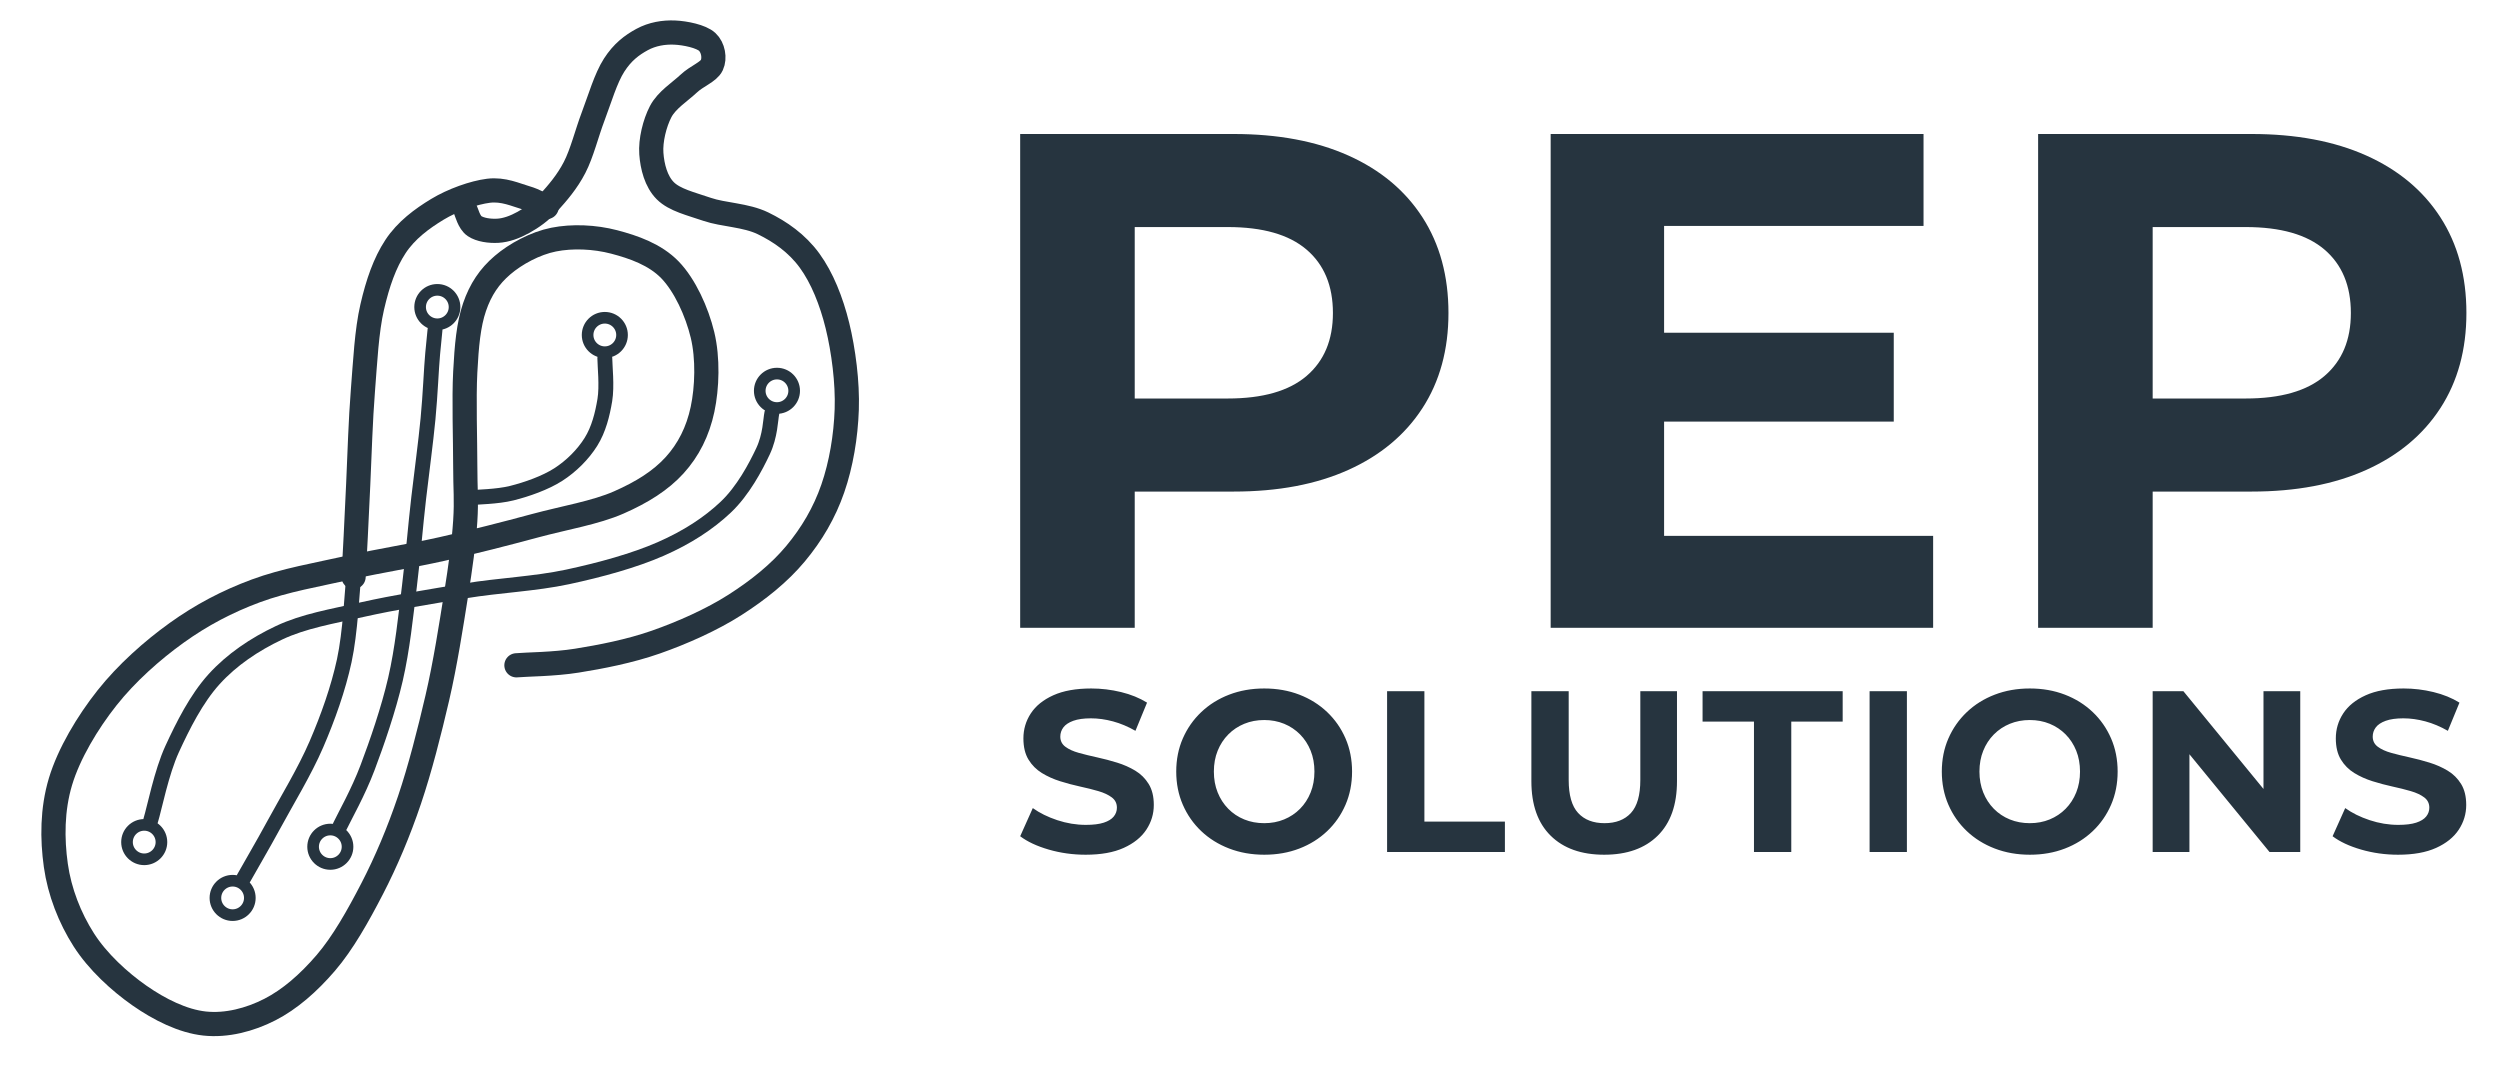
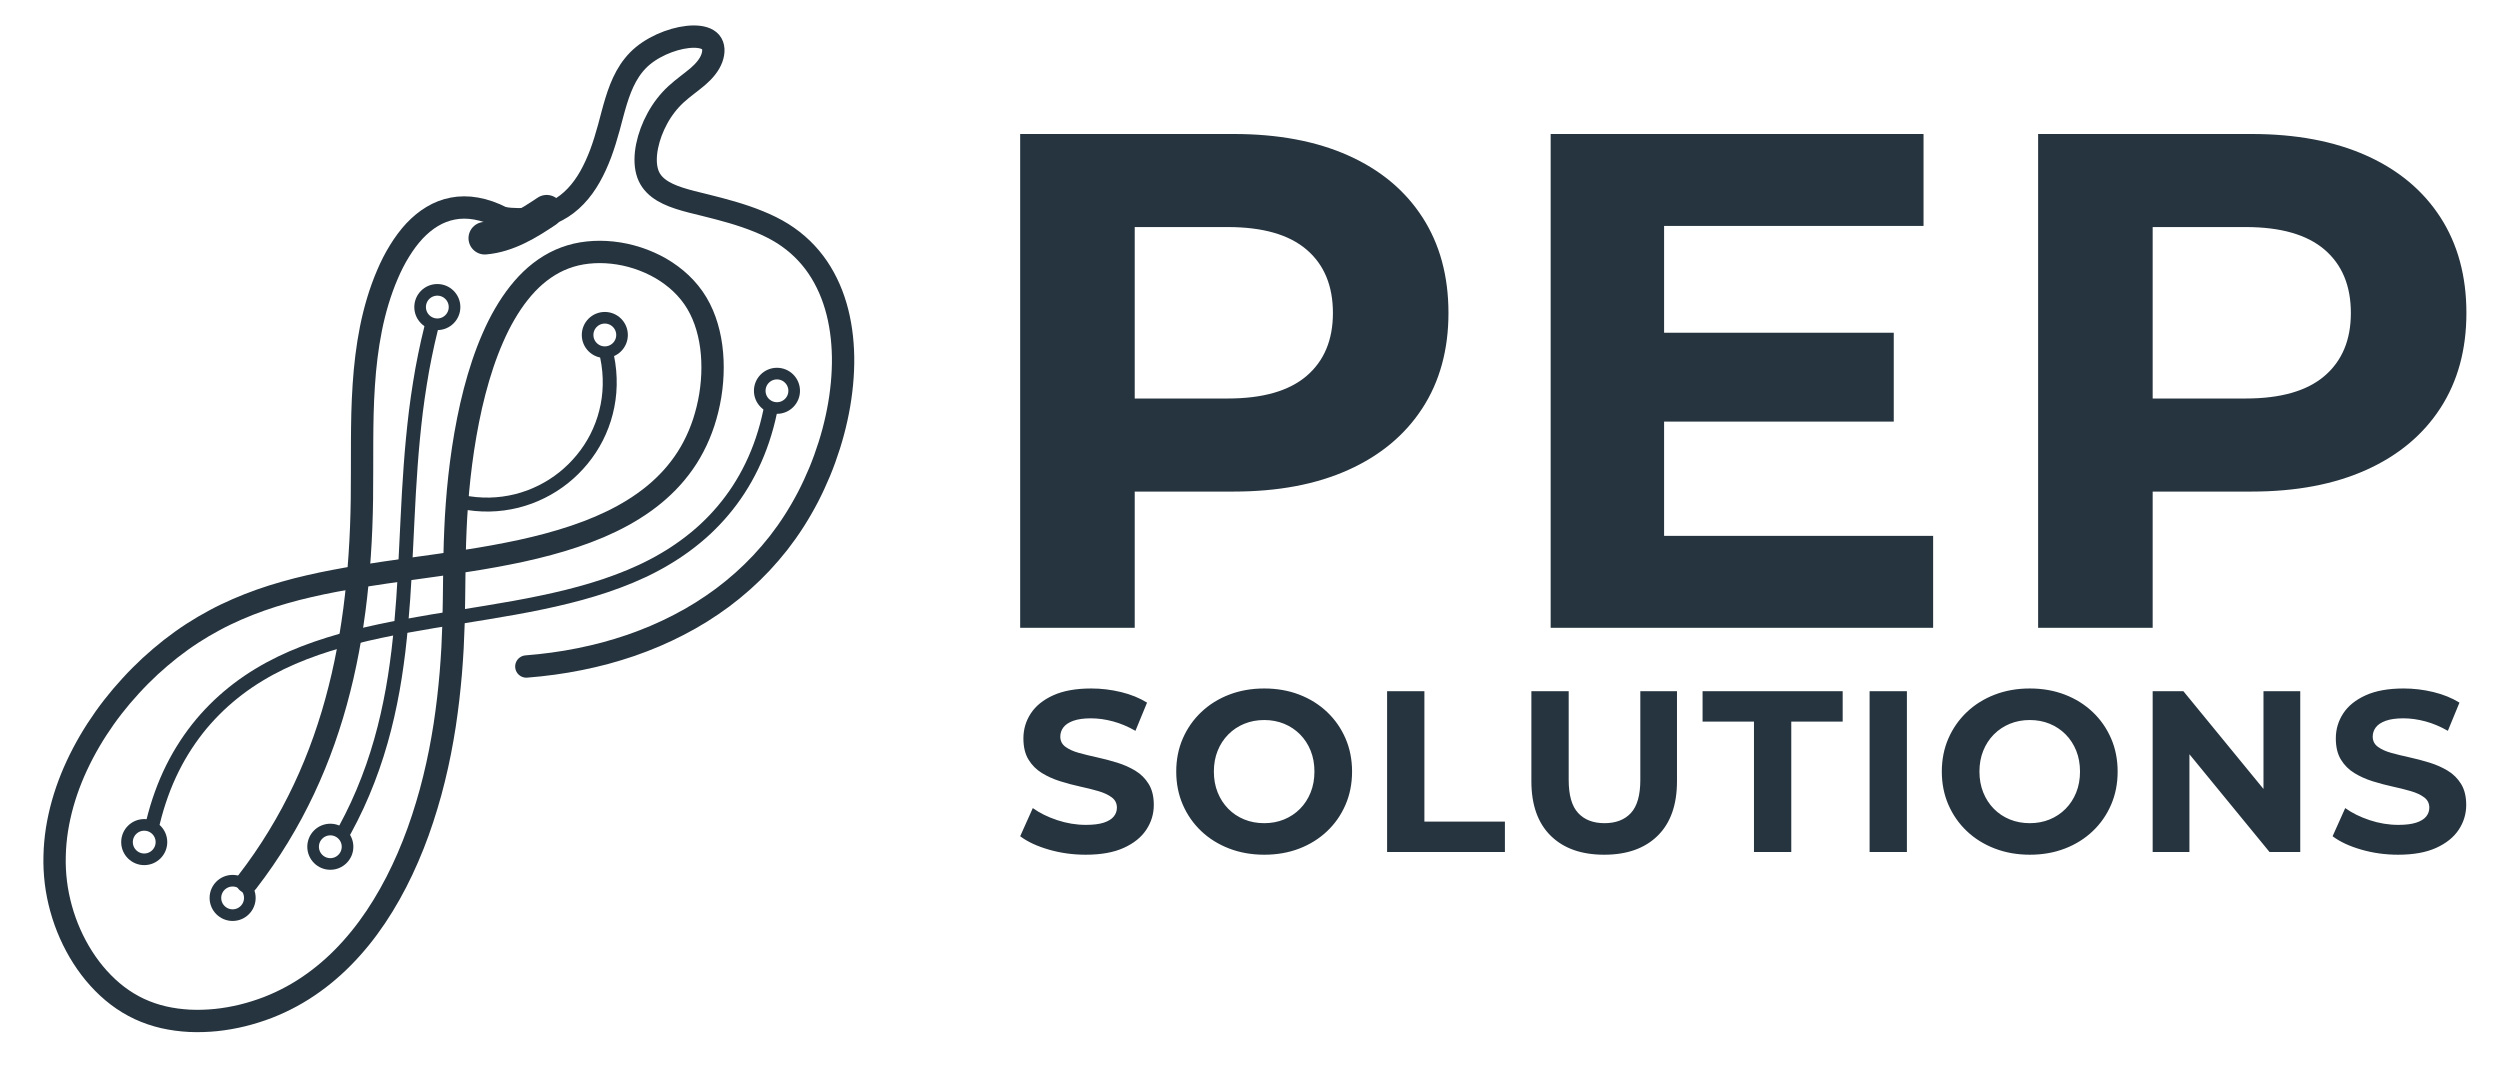
<svg xmlns="http://www.w3.org/2000/svg" viewBox="0 0 446 192" fill="none" stroke-linecap="round" stroke-linejoin="round">
  <g transform="translate(0 0) scale(0.83)">
-     <g stroke="#26343F" stroke-width="5.2" data-spesse="1">
-       <path d="M100 100 C100 94.7 99.7 85.7 100 80 C100.3 74.3 100.7 69.8 102 66 C103.3 62.2 105.2 59.4 108 57 C110.8 54.6 115 52.3 119 51.5 C123 50.7 127.8 50.9 132 52 C136.2 53.1 140.8 54.7 144 58 C147.2 61.3 149.8 67 151 72 C152.2 77 152 83.3 151 88 C150 92.7 148 96.7 145 100 C142 103.3 138 105.8 133 108 C128 110.2 121.3 111.3 115 113 C108.7 114.7 101.7 116.5 95 118 C88.3 119.5 81.7 120.5 75 122 C68.3 123.5 61.2 124.7 55 127 C48.8 129.3 43.3 132.2 38 136 C32.7 139.8 27.2 144.7 23 150 C18.8 155.3 14.8 162 13 168 C11.2 174 11.2 180.3 12 186 C12.8 191.7 15 197.3 18 202 C21 206.7 25.7 211 30 214 C34.3 217 39.3 219.5 44 220 C48.7 220.5 53.7 219.2 58 217 C62.3 214.8 66.3 211.3 70 207 C73.7 202.7 77 196.8 80 191 C83 185.2 85.7 178.8 88 172 C90.3 165.2 92.3 157.3 94 150 C95.7 142.7 97 134.3 98 128 C99 121.7 99.7 116.7 100 112 C100.3 107.3 100 105.3 100 100 Z" />
-       <path d="M76 124 C76.2 120.7 76.7 110.7 77 104 C77.3 97.3 77.5 90.3 78 84 C78.5 77.7 78.8 71.2 80 66 C81.2 60.8 82.7 56.5 85 53 C87.3 49.5 90.7 47 94 45 C97.3 43 101.8 41.4 105 41 C108.2 40.6 110.9 41.9 113 42.5 C115.1 43.1 116.8 44.2 117.5 44.5" />
-       <path d="M100 45 C100.3 45.6 100.8 47.8 102 48.6 C103.2 49.4 105.2 49.7 107 49.6 C108.8 49.5 110.7 48.8 112.5 47.8 C114.3 46.8 116.2 45.5 118 43.5 C119.8 41.5 121.9 39.1 123.5 36 C125.1 32.9 126.1 28.7 127.5 25 C128.9 21.3 130.2 16.8 132 14 C133.8 11.2 135.8 9.7 138 8.5 C140.2 7.3 142.7 6.9 145 7 C147.3 7.1 150.7 7.8 152 9 C153.3 10.2 153.7 12.5 153 14 C152.3 15.5 149.8 16.3 148 18 C146.2 19.7 143.3 21.5 142 24 C140.7 26.5 139.8 30.2 140 33 C140.2 35.8 141 39 143 41 C145 43 148.5 43.8 152 45 C155.5 46.2 160.3 46.2 164 48 C167.7 49.8 171.3 52.3 174 56 C176.7 59.7 178.7 64.7 180 70 C181.3 75.3 182.2 82.2 182 88 C181.8 93.8 180.8 99.8 179 105 C177.2 110.2 174.5 114.8 171 119 C167.5 123.2 163 126.8 158 130 C153 133.2 146.7 136 141 138 C135.3 140 129 141.2 124 142 C119 142.8 113.2 142.8 111 143" />
+     <g stroke="#26343F" stroke-width="4.8" data-spesse="1">
+       <path d="M108.04 46.83 C106.04 45.8 104.15 45.15 102.36 44.83 C100.57 44.51 98.89 44.53 97.32 44.83 C95.74 45.13 94.27 45.71 92.89 46.54 C91.52 47.36 90.25 48.42 89.08 49.66 C87.92 50.91 86.85 52.35 85.88 53.93 C84.9 55.51 84.03 57.22 83.26 59.04 C82.48 60.85 81.8 62.75 81.21 64.7 C80.62 66.65 80.13 68.64 79.73 70.64 C79.33 72.63 79.01 74.65 78.76 76.67 C78.51 78.7 78.32 80.73 78.19 82.78 C78.05 84.82 77.97 86.87 77.91 88.92 C77.86 90.97 77.84 93.03 77.83 95.08 C77.82 97.13 77.82 99.18 77.82 101.23 C77.82 103.27 77.81 105.31 77.79 107.34 C77.76 109.37 77.71 111.38 77.63 113.39 C77.55 115.39 77.45 117.39 77.31 119.37 C77.18 121.35 77.02 123.32 76.83 125.28 C76.64 127.24 76.42 129.18 76.17 131.11 C75.91 133.04 75.63 134.96 75.31 136.87 C74.99 138.78 74.63 140.67 74.24 142.55 C73.85 144.43 73.42 146.29 72.95 148.14 C72.48 149.99 71.98 151.83 71.43 153.65 C70.88 155.47 70.29 157.28 69.66 159.07 C69.03 160.86 68.35 162.64 67.63 164.4 C66.91 166.16 66.14 167.9 65.33 169.63 C64.51 171.36 63.65 173.07 62.74 174.77 C61.83 176.46 60.87 178.14 59.85 179.81 C58.84 181.47 57.78 183.11 56.66 184.74 C55.54 186.37 54.37 187.98 53.14 189.57" />
+       <path d="M107.99 46.87 C110.42 47.2 112.59 47.2 114.53 46.91 C116.48 46.63 118.19 46.06 119.72 45.25 C121.24 44.45 122.57 43.41 123.74 42.18 C124.91 40.96 125.92 39.55 126.8 38 C127.68 36.45 128.44 34.76 129.11 32.99 C129.77 31.21 130.34 29.35 130.86 27.45 C131.38 25.55 131.85 23.62 132.43 21.74 C133.01 19.87 133.68 18.06 134.6 16.4 C135.52 14.74 136.68 13.23 138.21 11.97 C139.75 10.71 141.64 9.69 143.56 8.98 C145.48 8.27 147.43 7.88 149.07 7.87 C150.71 7.86 152.05 8.23 152.75 9.05 C153.45 9.88 153.5 11.18 152.99 12.55 C152.49 13.91 151.4 15.26 149.98 16.47 C148.56 17.68 146.85 18.85 145.29 20.28 C143.73 21.72 142.36 23.49 141.31 25.42 C140.25 27.35 139.49 29.42 139.09 31.39 C138.69 33.37 138.66 35.25 139.07 36.8 C139.47 38.35 140.34 39.52 141.53 40.44 C142.73 41.37 144.25 42.04 145.96 42.6 C147.67 43.16 149.56 43.61 151.5 44.08 C153.44 44.56 155.42 45.07 157.37 45.64 C159.32 46.22 161.25 46.86 163.07 47.61 C164.9 48.35 166.63 49.2 168.2 50.18 C169.76 51.16 171.17 52.27 172.43 53.49 C173.69 54.71 174.81 56.05 175.78 57.48 C176.75 58.91 177.58 60.44 178.28 62.04 C178.98 63.65 179.55 65.33 179.99 67.07 C180.43 68.82 180.75 70.62 180.95 72.47 C181.15 74.33 181.24 76.22 181.21 78.14 C181.18 80.06 181.05 82.01 180.81 83.97 C180.58 85.93 180.24 87.9 179.81 89.86 C179.38 91.83 178.86 93.78 178.25 95.71 C177.64 97.64 176.95 99.55 176.18 101.42 C175.4 103.28 174.56 105.11 173.64 106.88 C172.72 108.64 171.73 110.35 170.68 111.99 C169.63 113.63 168.52 115.19 167.35 116.7 C166.17 118.2 164.94 119.63 163.66 121 C162.37 122.37 161.03 123.67 159.64 124.91 C158.25 126.15 156.81 127.32 155.33 128.43 C153.84 129.53 152.31 130.58 150.74 131.56 C149.17 132.54 147.55 133.46 145.9 134.31 C144.25 135.17 142.56 135.96 140.84 136.7 C139.12 137.43 137.37 138.1 135.59 138.72 C133.8 139.33 131.99 139.88 130.16 140.38 C128.33 140.87 126.47 141.3 124.59 141.68 C122.71 142.06 120.82 142.38 118.9 142.64 C116.99 142.9 115.06 143.11 113.13 143.26" />
+       <path d="M98.21 108.37 C98.35 106.49 98.52 104.54 98.74 102.55 C98.96 100.56 99.22 98.53 99.53 96.48 C99.84 94.43 100.2 92.36 100.61 90.3 C101.02 88.24 101.48 86.19 102.01 84.16 C102.54 82.14 103.12 80.15 103.77 78.22 C104.42 76.28 105.14 74.4 105.93 72.6 C106.71 70.8 107.57 69.08 108.51 67.47 C109.45 65.86 110.46 64.35 111.56 62.97 C112.65 61.59 113.83 60.34 115.1 59.24 C116.37 58.15 117.73 57.21 119.18 56.44 C120.63 55.68 122.18 55.1 123.82 54.71 C125.47 54.33 127.2 54.15 128.97 54.15 C130.74 54.16 132.54 54.35 134.32 54.73 C136.1 55.11 137.86 55.68 139.54 56.42 C141.22 57.16 142.82 58.07 144.28 59.16 C145.75 60.24 147.08 61.5 148.22 62.91 C149.37 64.33 150.31 65.91 151.04 67.63 C151.77 69.34 152.3 71.18 152.65 73.09 C153 75.01 153.16 76.99 153.16 78.99 C153.16 80.99 152.99 83.01 152.67 84.99 C152.35 86.97 151.87 88.91 151.27 90.77 C150.66 92.62 149.92 94.38 149.06 96.01 C148.21 97.65 147.23 99.17 146.14 100.59 C145.06 102.01 143.87 103.33 142.58 104.55 C141.3 105.77 139.92 106.9 138.46 107.94 C137 108.99 135.46 109.94 133.85 110.83 C132.24 111.71 130.56 112.52 128.83 113.26 C127.09 114 125.3 114.67 123.47 115.29 C121.64 115.91 119.76 116.47 117.86 116.98 C115.95 117.5 114.02 117.96 112.06 118.39 C110.11 118.81 108.14 119.2 106.16 119.56 C104.19 119.92 102.21 120.25 100.24 120.55 C98.26 120.86 96.3 121.15 94.36 121.43 C92.41 121.71 90.48 121.98 88.57 122.24 C86.65 122.51 84.76 122.77 82.88 123.05 C80.99 123.32 79.13 123.6 77.29 123.9 C75.44 124.2 73.61 124.52 71.8 124.87 C69.99 125.21 68.2 125.59 66.43 126 C64.65 126.41 62.9 126.85 61.17 127.35 C59.43 127.84 57.72 128.38 56.02 128.98 C54.33 129.58 52.65 130.23 51 130.95 C49.35 131.67 47.71 132.45 46.1 133.32 C44.49 134.18 42.9 135.11 41.33 136.13 C39.76 137.15 38.22 138.26 36.7 139.44 C35.19 140.63 33.71 141.89 32.27 143.21 C30.84 144.54 29.44 145.94 28.11 147.4 C26.77 148.85 25.48 150.37 24.26 151.94 C23.04 153.51 21.89 155.13 20.81 156.8 C19.74 158.46 18.74 160.17 17.82 161.92 C16.91 163.66 16.08 165.44 15.35 167.24 C14.62 169.05 13.99 170.88 13.47 172.73 C12.95 174.58 12.54 176.45 12.24 178.33 C11.95 180.21 11.78 182.1 11.74 183.99 C11.69 185.88 11.78 187.77 12.01 189.66 C12.24 191.55 12.62 193.43 13.13 195.28 C13.64 197.13 14.29 198.95 15.07 200.71 C15.85 202.47 16.76 204.17 17.78 205.77 C18.81 207.38 19.95 208.89 21.21 210.28 C22.46 211.66 23.82 212.93 25.28 214.04 C26.75 215.15 28.31 216.1 29.96 216.87 C31.61 217.64 33.36 218.23 35.16 218.65 C36.96 219.06 38.82 219.31 40.7 219.41 C42.59 219.5 44.51 219.44 46.42 219.25 C48.33 219.05 50.23 218.72 52.11 218.26 C53.98 217.8 55.82 217.22 57.59 216.54 C59.36 215.85 61.06 215.06 62.69 214.17 C64.33 213.28 65.89 212.29 67.39 211.21 C68.89 210.14 70.32 208.97 71.69 207.73 C73.06 206.49 74.37 205.16 75.61 203.77 C76.85 202.38 78.04 200.92 79.16 199.39 C80.28 197.87 81.34 196.29 82.34 194.65 C83.34 193.02 84.29 191.33 85.18 189.6 C86.07 187.88 86.9 186.1 87.68 184.3 C88.46 182.5 89.19 180.66 89.86 178.8 C90.53 176.94 91.15 175.05 91.72 173.15 C92.3 171.25 92.82 169.34 93.29 167.41 C93.76 165.49 94.19 163.57 94.57 161.64 C94.95 159.72 95.28 157.8 95.58 155.89 C95.87 153.98 96.12 152.09 96.34 150.21 C96.56 148.33 96.74 146.47 96.9 144.63 C97.05 142.8 97.17 140.99 97.27 139.22 C97.36 137.44 97.43 135.71 97.48 134.01 C97.53 132.3 97.56 130.63 97.58 128.98 C97.61 127.32 97.62 125.67 97.64 124.01 C97.66 122.36 97.68 120.69 97.72 119 C97.76 117.31 97.81 115.59 97.89 113.83 C97.96 112.06 98.07 110.25 98.21 108.37 Z" />
    </g>
-     <g stroke="#26343F" stroke-width="3.2" data-piste="1">
-       <path d="M93.5 70.9 C93.4 71.8 93.3 72.8 93 76 C92.7 79.2 92.5 84.8 92 90 C91.5 95.2 90.7 101 90 107 C89.3 113 88.8 119.5 88 126 C87.2 132.5 86.5 139.5 85 146 C83.5 152.5 81 159.7 79 165 C77 170.3 74.1 175.4 73.1 177.5" />
-       <path d="M165.9 88.8 C165.6 90.2 165.6 93.6 164 97 C162.4 100.4 159.7 105.5 156 109 C152.3 112.5 147.7 115.5 142 118 C136.3 120.5 129 122.5 122 124 C115 125.5 107.3 125.8 100 127 C92.7 128.2 84.7 129.5 78 131 C71.3 132.5 65.3 133.5 60 136 C54.7 138.5 49.8 141.8 46 146 C42.2 150.2 39.3 156 37 161 C34.7 166 33.2 173.7 32.4 176.3" />
-       <path d="M130 77 C130 78.5 130.5 83 130 86 C129.5 89 128.7 92.3 127 95 C125.3 97.7 122.8 100.2 120 102 C117.2 103.8 113.2 105.2 110 106 C106.8 106.8 102.5 106.8 101 107" />
-       <path d="M76 124 C75.7 127 75.3 136 74 142 C72.7 148 70.5 154.2 68 160 C65.5 165.8 61.6 172.2 59 177 C56.4 181.8 53.5 186.7 52.4 188.7" />
+     <g stroke="#26343F" stroke-width="7.0" data-linguetta="1">
+       <path d="M117.5 45.4 C115.5 46.74 113.41 48.09 111.2 49.15 C108.99 50.21 106.67 50.99 104.2 51.2" />
+     </g>
+     <g stroke="#26343F" stroke-width="3.0" data-piste="1">
+       <path d="M92.69 70.46 C92.19 72.48 91.73 74.49 91.33 76.49 C90.92 78.49 90.56 80.48 90.25 82.46 C89.93 84.44 89.65 86.42 89.4 88.39 C89.16 90.36 88.95 92.31 88.76 94.27 C88.57 96.22 88.41 98.17 88.27 100.1 C88.13 102.04 88 103.97 87.89 105.9 C87.78 107.82 87.68 109.74 87.59 111.65 C87.49 113.57 87.4 115.47 87.31 117.37 C87.21 119.27 87.12 121.17 87.02 123.06 C86.91 124.94 86.8 126.83 86.67 128.71 C86.54 130.59 86.39 132.46 86.22 134.33 C86.05 136.2 85.86 138.06 85.64 139.92 C85.41 141.78 85.16 143.64 84.87 145.49 C84.58 147.34 84.25 149.19 83.87 151.04 C83.5 152.88 83.08 154.72 82.61 156.56 C82.14 158.4 81.62 160.24 81.04 162.07 C80.46 163.9 79.83 165.73 79.12 167.56 C78.42 169.39 77.65 171.21 76.81 173.04 C75.97 174.86 75.05 176.68 74.06 178.5" />
+       <path d="M165.55 88.39 C165.1 90.55 164.54 92.61 163.88 94.57 C163.22 96.53 162.46 98.4 161.6 100.17 C160.75 101.94 159.8 103.62 158.77 105.21 C157.74 106.8 156.62 108.3 155.43 109.71 C154.24 111.13 152.97 112.45 151.64 113.7 C150.3 114.94 148.9 116.1 147.43 117.18 C145.97 118.26 144.45 119.27 142.87 120.19 C141.3 121.12 139.68 121.97 138.01 122.75 C136.34 123.53 134.62 124.25 132.87 124.9 C131.12 125.56 129.34 126.16 127.52 126.71 C125.7 127.26 123.86 127.77 121.99 128.23 C120.12 128.7 118.22 129.12 116.31 129.52 C114.41 129.92 112.48 130.29 110.55 130.64 C108.61 130.99 106.67 131.32 104.73 131.64 C102.78 131.96 100.83 132.27 98.89 132.59 C96.94 132.9 95 133.21 93.07 133.53 C91.13 133.85 89.2 134.19 87.29 134.54 C85.38 134.89 83.48 135.26 81.6 135.66 C79.73 136.06 77.87 136.49 76.03 136.96 C74.2 137.43 72.39 137.93 70.62 138.49 C68.84 139.05 67.1 139.65 65.39 140.31 C63.68 140.97 62.01 141.69 60.38 142.48 C58.75 143.27 57.17 144.12 55.63 145.06 C54.09 145.99 52.6 147 51.17 148.09 C49.74 149.18 48.36 150.35 47.04 151.6 C45.73 152.85 44.48 154.18 43.29 155.59 C42.11 157.01 41 158.51 39.96 160.1 C38.92 161.68 37.96 163.36 37.08 165.12 C36.21 166.88 35.41 168.73 34.71 170.68 C34.01 172.62 33.4 174.65 32.88 176.78" />
+       <path d="M130.48 76.62 C130.92 78.73 131.1 80.79 131.05 82.81 C131.01 84.82 130.73 86.77 130.25 88.65 C129.78 90.52 129.09 92.31 128.24 94 C127.38 95.69 126.34 97.27 125.15 98.72 C123.96 100.17 122.62 101.5 121.16 102.67 C119.69 103.84 118.1 104.86 116.4 105.7 C114.71 106.55 112.91 107.21 111.04 107.68 C109.17 108.14 107.23 108.41 105.23 108.45 C103.24 108.49 101.19 108.3 99.12 107.87" />
    </g>
    <g stroke="#26343F" stroke-width="2.5" data-nodi="1">
      <circle cx="94" cy="66" r="3.7" />
+       <circle cx="130" cy="72" r="3.7" />
      <circle cx="167" cy="84" r="3.7" />
-       <circle cx="130" cy="72" r="3.7" />
      <circle cx="31" cy="181" r="3.7" />
      <circle cx="50" cy="193" r="3.7" />
      <circle cx="71" cy="182" r="3.7" />
    </g>
  </g>
  <g fill="#26343F">
    <path transform="translate(171.56 112.00) scale(0.12585)" d="M82.946 0.0V-700.0H385.552Q479.932 -700.0 548.113 -669.509Q616.294 -639.017 653.183 -581.931Q690.071 -524.844 690.071 -446.258Q690.071 -368.275 653.183 -311.387Q616.294 -254.499 548.113 -223.809Q479.932 -193.119 385.552 -193.119H172.915L245.331 -265.759V0.0ZM245.331 -248.207 172.915 -325.037H377.19Q451.533 -325.037 488.911 -356.993Q526.289 -388.949 526.289 -446.258Q526.289 -504.17 488.911 -536.126Q451.533 -568.082 377.19 -568.082H172.915L245.331 -644.912ZM834.946 0.0V-700.0H1363.518V-569.669H995.745V-130.331H1377.122V0.0ZM983.969 -292.326V-418.277H1321.312V-292.326ZM1525.946 0.0V-700.0H1828.552Q1922.932 -700.0 1991.113 -669.509Q2059.294 -639.017 2096.183 -581.931Q2133.071 -524.844 2133.071 -446.258Q2133.071 -368.275 2096.183 -311.387Q2059.294 -254.499 1991.113 -223.809Q1922.932 -193.119 1828.552 -193.119H1615.915L1688.331 -265.759V0.0ZM1688.331 -248.207 1615.915 -325.037H1820.19Q1894.533 -325.037 1931.911 -356.993Q1969.289 -388.949 1969.289 -446.258Q1969.289 -504.17 1931.911 -536.126Q1894.533 -568.082 1820.19 -568.082H1615.915L1688.331 -644.912Z" />
    <path transform="translate(180.85 152.00) scale(0.04099)" d="M313.173 11.776Q229.397 11.776 152.224 -10.637Q75.051 -33.051 28.085 -68.671L82.966 -191.192Q127.535 -159.175 189.337 -138.658Q251.139 -118.141 313.966 -118.141Q362.448 -118.141 391.904 -127.77Q421.36 -137.399 435.187 -154.347Q449.014 -171.294 449.014 -192.949Q449.014 -221.0 426.808 -237.732Q404.601 -254.465 368.592 -264.982Q332.584 -275.499 289.17 -284.904Q245.757 -294.309 202.145 -308.007Q158.533 -321.706 122.524 -343.8Q86.516 -365.895 64.309 -402.188Q42.102 -438.482 42.102 -494.482Q42.102 -554.051 74.378 -603.327Q106.654 -652.603 172.215 -682.19Q237.776 -711.776 337.329 -711.776Q402.898 -711.776 467.071 -696.173Q531.243 -680.569 580.209 -650.173L529.725 -527.445Q481.346 -555.255 431.94 -568.557Q382.535 -581.859 335.932 -581.859Q288.657 -581.859 259.003 -571.031Q229.348 -560.204 216.021 -542.36Q202.694 -524.516 202.694 -502.258Q202.694 -474.603 224.9 -458.069Q247.107 -441.535 283.116 -431.518Q319.124 -421.501 362.736 -411.993Q406.348 -402.484 449.762 -389.088Q493.175 -375.691 529.184 -353.898Q565.192 -332.105 587.399 -296.01Q609.606 -259.915 609.606 -204.915Q609.606 -146.346 577.028 -97.069Q544.45 -47.793 478.786 -18.009Q413.122 11.776 313.173 11.776ZM1090.519 11.776Q1007.866 11.776 937.648 -15.224Q867.431 -42.224 815.939 -91.12Q764.448 -140.017 735.853 -205.953Q707.258 -271.888 707.258 -350.187Q707.258 -428.486 735.854 -494.149Q764.45 -559.813 816.017 -608.882Q867.584 -657.95 937.565 -684.863Q1007.546 -711.776 1090.19 -711.776Q1173.173 -711.776 1242.811 -684.971Q1312.449 -658.165 1363.887 -609.291Q1415.326 -560.416 1443.922 -494.544Q1472.518 -428.673 1472.518 -350.127Q1472.518 -271.581 1443.923 -205.497Q1415.329 -139.414 1363.889 -90.624Q1312.449 -41.835 1242.811 -15.029Q1173.173 11.776 1090.519 11.776ZM1090.172 -125.521Q1137.068 -125.521 1176.776 -141.835Q1216.483 -158.148 1246.085 -188.101Q1275.686 -218.054 1292.211 -259.183Q1308.737 -300.313 1308.737 -350.182Q1308.737 -400.051 1292.279 -440.947Q1275.821 -481.843 1246.191 -511.829Q1216.561 -541.815 1176.832 -558.147Q1137.104 -574.479 1090.208 -574.479Q1043.312 -574.479 1003.425 -558.127Q963.538 -541.776 933.804 -511.754Q904.07 -481.732 887.555 -440.789Q871.039 -399.846 871.039 -350.199Q871.039 -300.552 887.527 -259.423Q904.014 -218.293 933.698 -188.131Q963.382 -157.969 1003.329 -141.745Q1043.276 -125.521 1090.172 -125.521ZM1624.946 0.0V-700.0H1787.331V-132.314H2137.725V0.0ZM2569.81 11.776Q2420.878 11.776 2336.912 -71.0Q2252.946 -153.776 2252.946 -308.363V-700.0H2415.331V-313.552Q2415.331 -214.243 2456.399 -169.882Q2497.467 -125.521 2571.207 -125.521Q2645.343 -125.521 2686.213 -169.882Q2727.082 -214.243 2727.082 -313.552V-700.0H2886.674V-308.363Q2886.674 -153.776 2802.708 -71.0Q2718.742 11.776 2569.81 11.776ZM3221.706 0.0V-567.686H2998.0V-700H3607.796V-567.686H3384.09V0.0ZM3724.946 0.0V-700.0H3887.331V0.0ZM4422.519 11.776Q4339.866 11.776 4269.648 -15.224Q4199.431 -42.224 4147.939 -91.12Q4096.448 -140.017 4067.853 -205.953Q4039.258 -271.888 4039.258 -350.187Q4039.258 -428.486 4067.854 -494.149Q4096.45 -559.813 4148.017 -608.882Q4199.584 -657.95 4269.565 -684.863Q4339.546 -711.776 4422.19 -711.776Q4505.173 -711.776 4574.811 -684.971Q4644.449 -658.165 4695.887 -609.291Q4747.326 -560.416 4775.922 -494.544Q4804.518 -428.673 4804.518 -350.127Q4804.518 -271.581 4775.923 -205.497Q4747.329 -139.414 4695.889 -90.624Q4644.449 -41.835 4574.811 -15.029Q4505.173 11.776 4422.519 11.776ZM4422.172 -125.521Q4469.068 -125.521 4508.776 -141.835Q4548.483 -158.148 4578.085 -188.101Q4607.686 -218.054 4624.211 -259.183Q4640.737 -300.313 4640.737 -350.182Q4640.737 -400.051 4624.279 -440.947Q4607.821 -481.843 4578.191 -511.829Q4548.561 -541.815 4508.832 -558.147Q4469.104 -574.479 4422.208 -574.479Q4375.312 -574.479 4335.425 -558.127Q4295.538 -541.776 4265.804 -511.754Q4236.07 -481.732 4219.555 -440.789Q4203.039 -399.846 4203.039 -350.199Q4203.039 -300.552 4219.527 -259.423Q4236.014 -218.293 4265.698 -188.131Q4295.382 -157.969 4335.329 -141.745Q4375.276 -125.521 4422.172 -125.521ZM4956.946 0.0V-700.0H5090.606L5503.929 -195.558H5439.272V-700.0H5599.277V0.0H5465.618L5052.294 -504.442H5116.952V0.0ZM6025.173 11.776Q5941.397 11.776 5864.224 -10.637Q5787.051 -33.051 5740.085 -68.671L5794.966 -191.192Q5839.535 -159.175 5901.337 -138.658Q5963.139 -118.141 6025.966 -118.141Q6074.448 -118.141 6103.904 -127.77Q6133.36 -137.399 6147.187 -154.347Q6161.014 -171.294 6161.014 -192.949Q6161.014 -221.0 6138.808 -237.732Q6116.601 -254.465 6080.592 -264.982Q6044.584 -275.499 6001.17 -284.904Q5957.757 -294.309 5914.145 -308.007Q5870.533 -321.706 5834.524 -343.8Q5798.516 -365.895 5776.309 -402.188Q5754.102 -438.482 5754.102 -494.482Q5754.102 -554.051 5786.378 -603.327Q5818.654 -652.603 5884.215 -682.19Q5949.776 -711.776 6049.329 -711.776Q6114.898 -711.776 6179.071 -696.173Q6243.243 -680.569 6292.209 -650.173L6241.725 -527.445Q6193.346 -555.255 6143.94 -568.557Q6094.535 -581.859 6047.932 -581.859Q6000.657 -581.859 5971.003 -571.031Q5941.348 -560.204 5928.021 -542.36Q5914.694 -524.516 5914.694 -502.258Q5914.694 -474.603 5936.9 -458.069Q5959.107 -441.535 5995.116 -431.518Q6031.124 -421.501 6074.736 -411.993Q6118.348 -402.484 6161.762 -389.088Q6205.175 -375.691 6241.184 -353.898Q6277.192 -332.105 6299.399 -296.01Q6321.606 -259.915 6321.606 -204.915Q6321.606 -146.346 6289.028 -97.069Q6256.45 -47.793 6190.786 -18.009Q6125.122 11.776 6025.173 11.776Z" />
  </g>
</svg>
